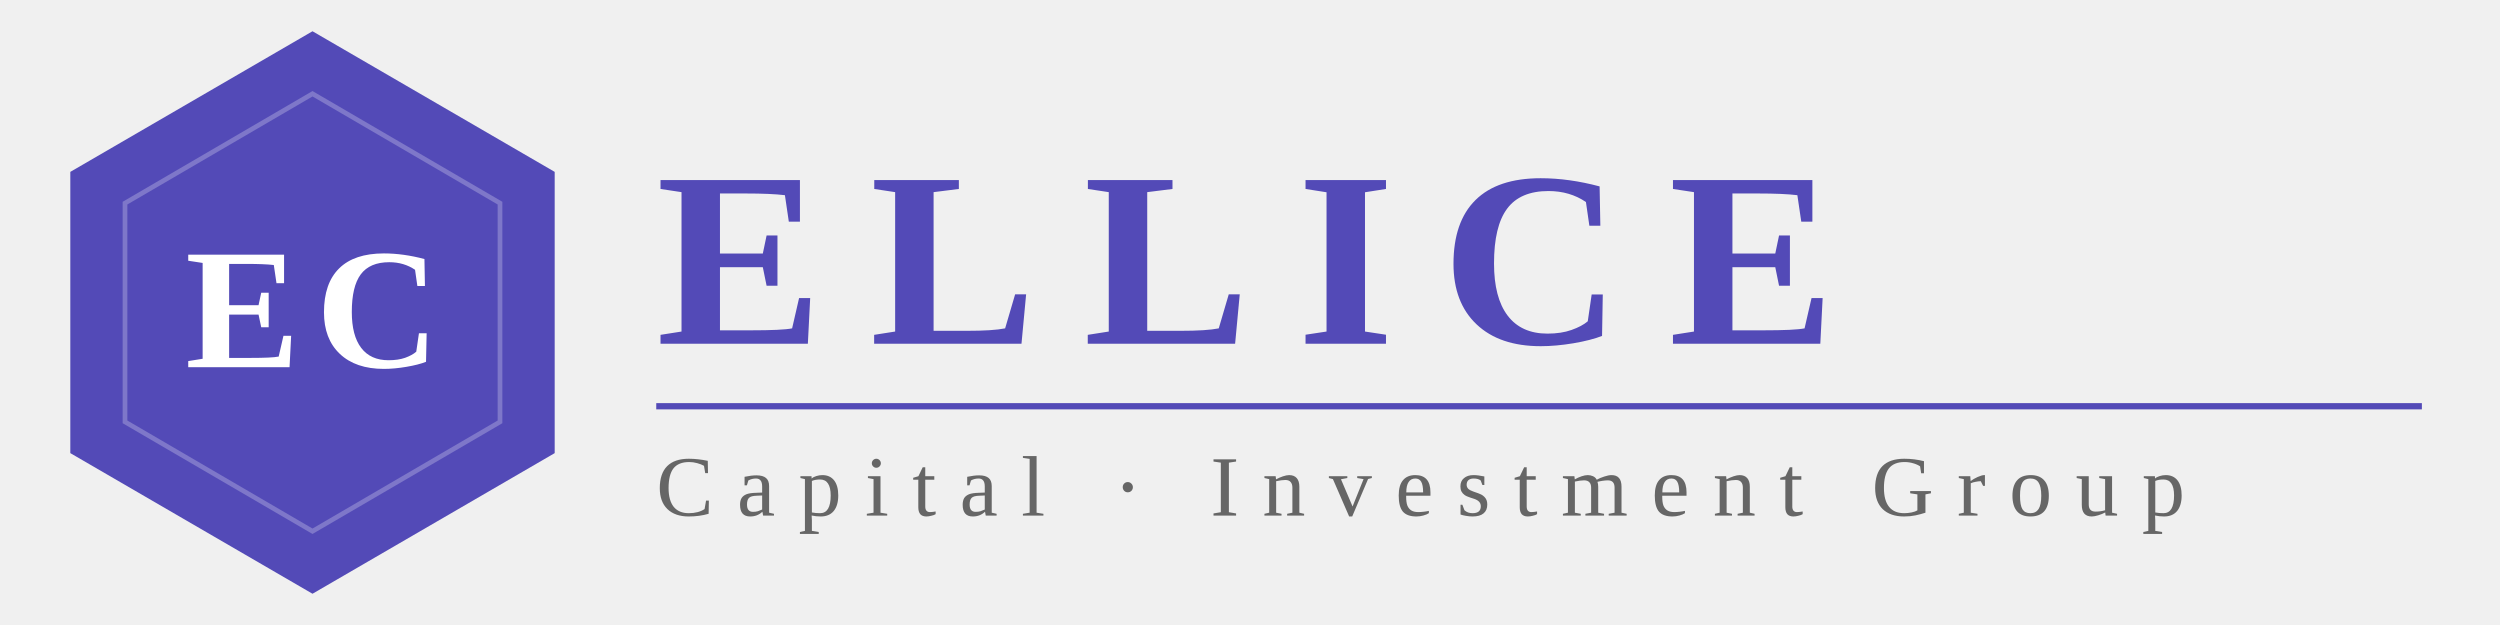
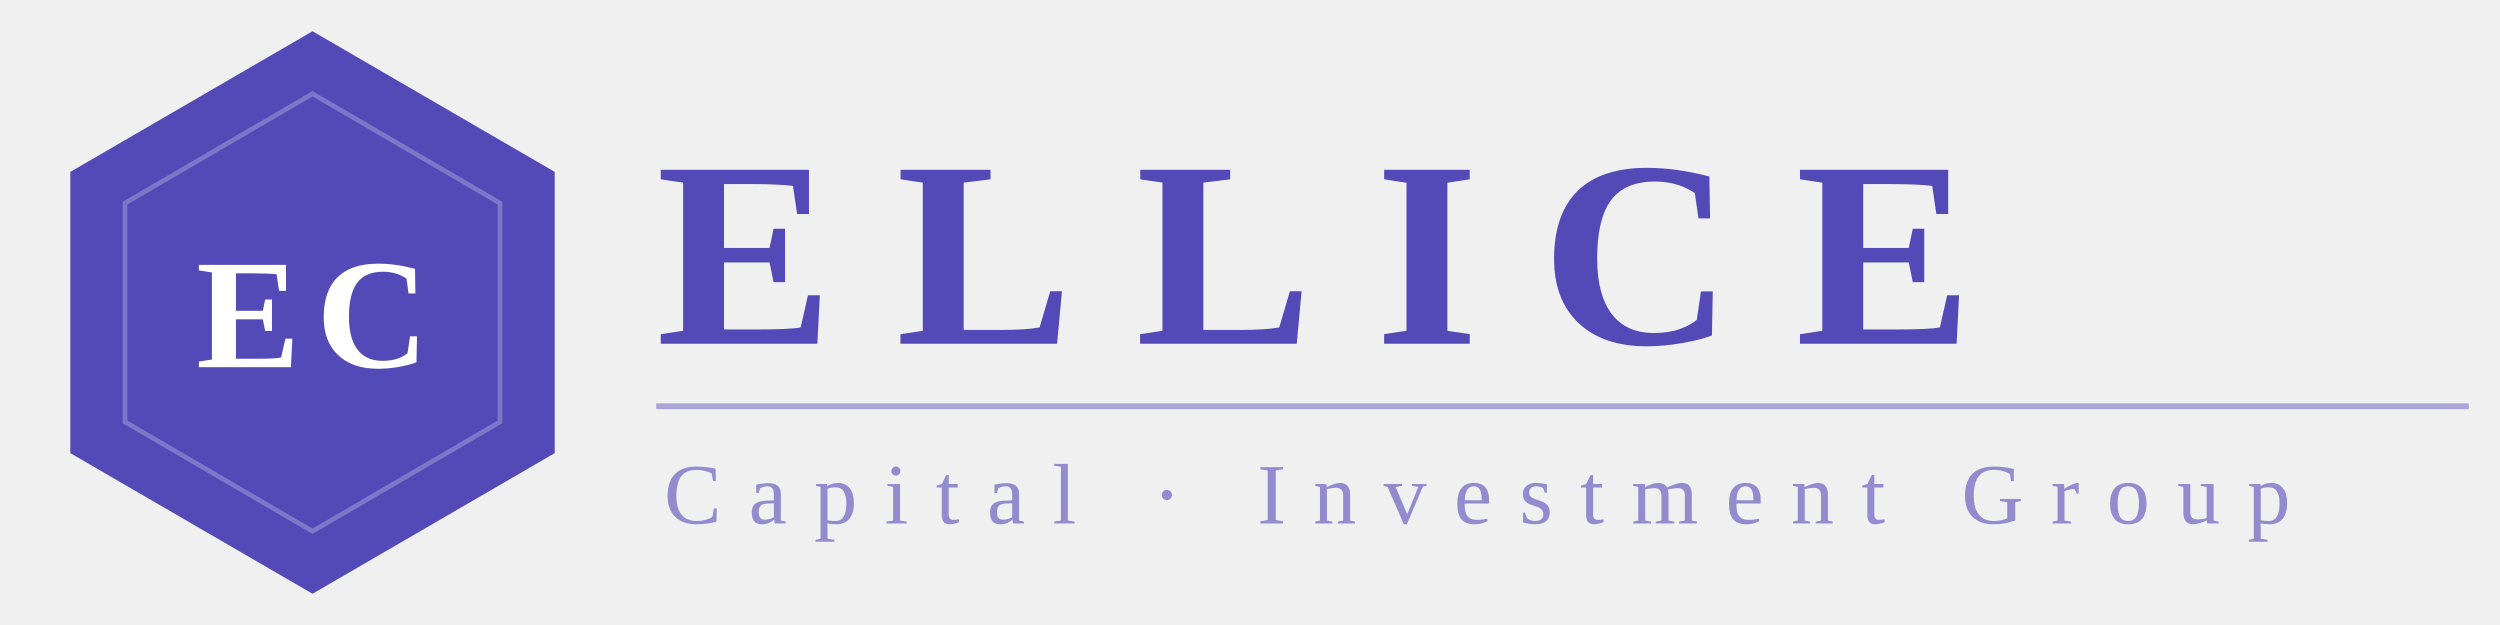
<svg xmlns="http://www.w3.org/2000/svg" viewBox="0 0 320 80" width="320" height="80" role="img" aria-label="Ellice Capital – Investment Group">
  <g transform="translate(40,40)">
    <polygon points="0,-36 31,-18 31,18 0,36 -31,18 -31,-18" fill="#534AB7" />
    <polygon points="0,-28 24,-14 24,14 0,28 -24,14 -24,-14" fill="none" stroke="white" stroke-width="0.6" opacity="0.25" />
-     <text x="0" y="7" text-anchor="middle" font-family="Georgia, 'Times New Roman', serif" font-size="22" font-weight="700" fill="white" letter-spacing="2">EC</text>
+     <text x="0" y="7" text-anchor="middle" font-family="Georgia, 'Times New Roman', serif" font-size="20" font-weight="700" fill="white" letter-spacing="2">EC</text>
  </g>
-   <text x="84" y="44" font-family="Georgia, 'Times New Roman', serif" font-size="32" font-weight="700" letter-spacing="6" fill="#534AB7">ELLICE</text>
-   <line x1="84" y1="52" x2="310" y2="52" stroke="#534AB7" stroke-width="0.8" />
-   <text x="84" y="66" font-family="Georgia, 'Times New Roman', serif" font-size="11" font-weight="400" letter-spacing="3" fill="#666666">Capital  ·  Investment Group</text>
+   <text x="84" y="44" font-family="Georgia, 'Times New Roman', serif" font-size="34" font-weight="700" letter-spacing="8" fill="#534AB7">ELLICE</text>
+   <line x1="84" y1="52" x2="316" y2="52" stroke="#534AB7" stroke-width="0.75" opacity="0.45" />
+   <text x="85" y="67" font-family="Georgia, 'Times New Roman', serif" font-size="11" font-weight="400" letter-spacing="3.5" fill="#534AB7" opacity="0.6">Capital  ·  Investment Group</text>
</svg>
